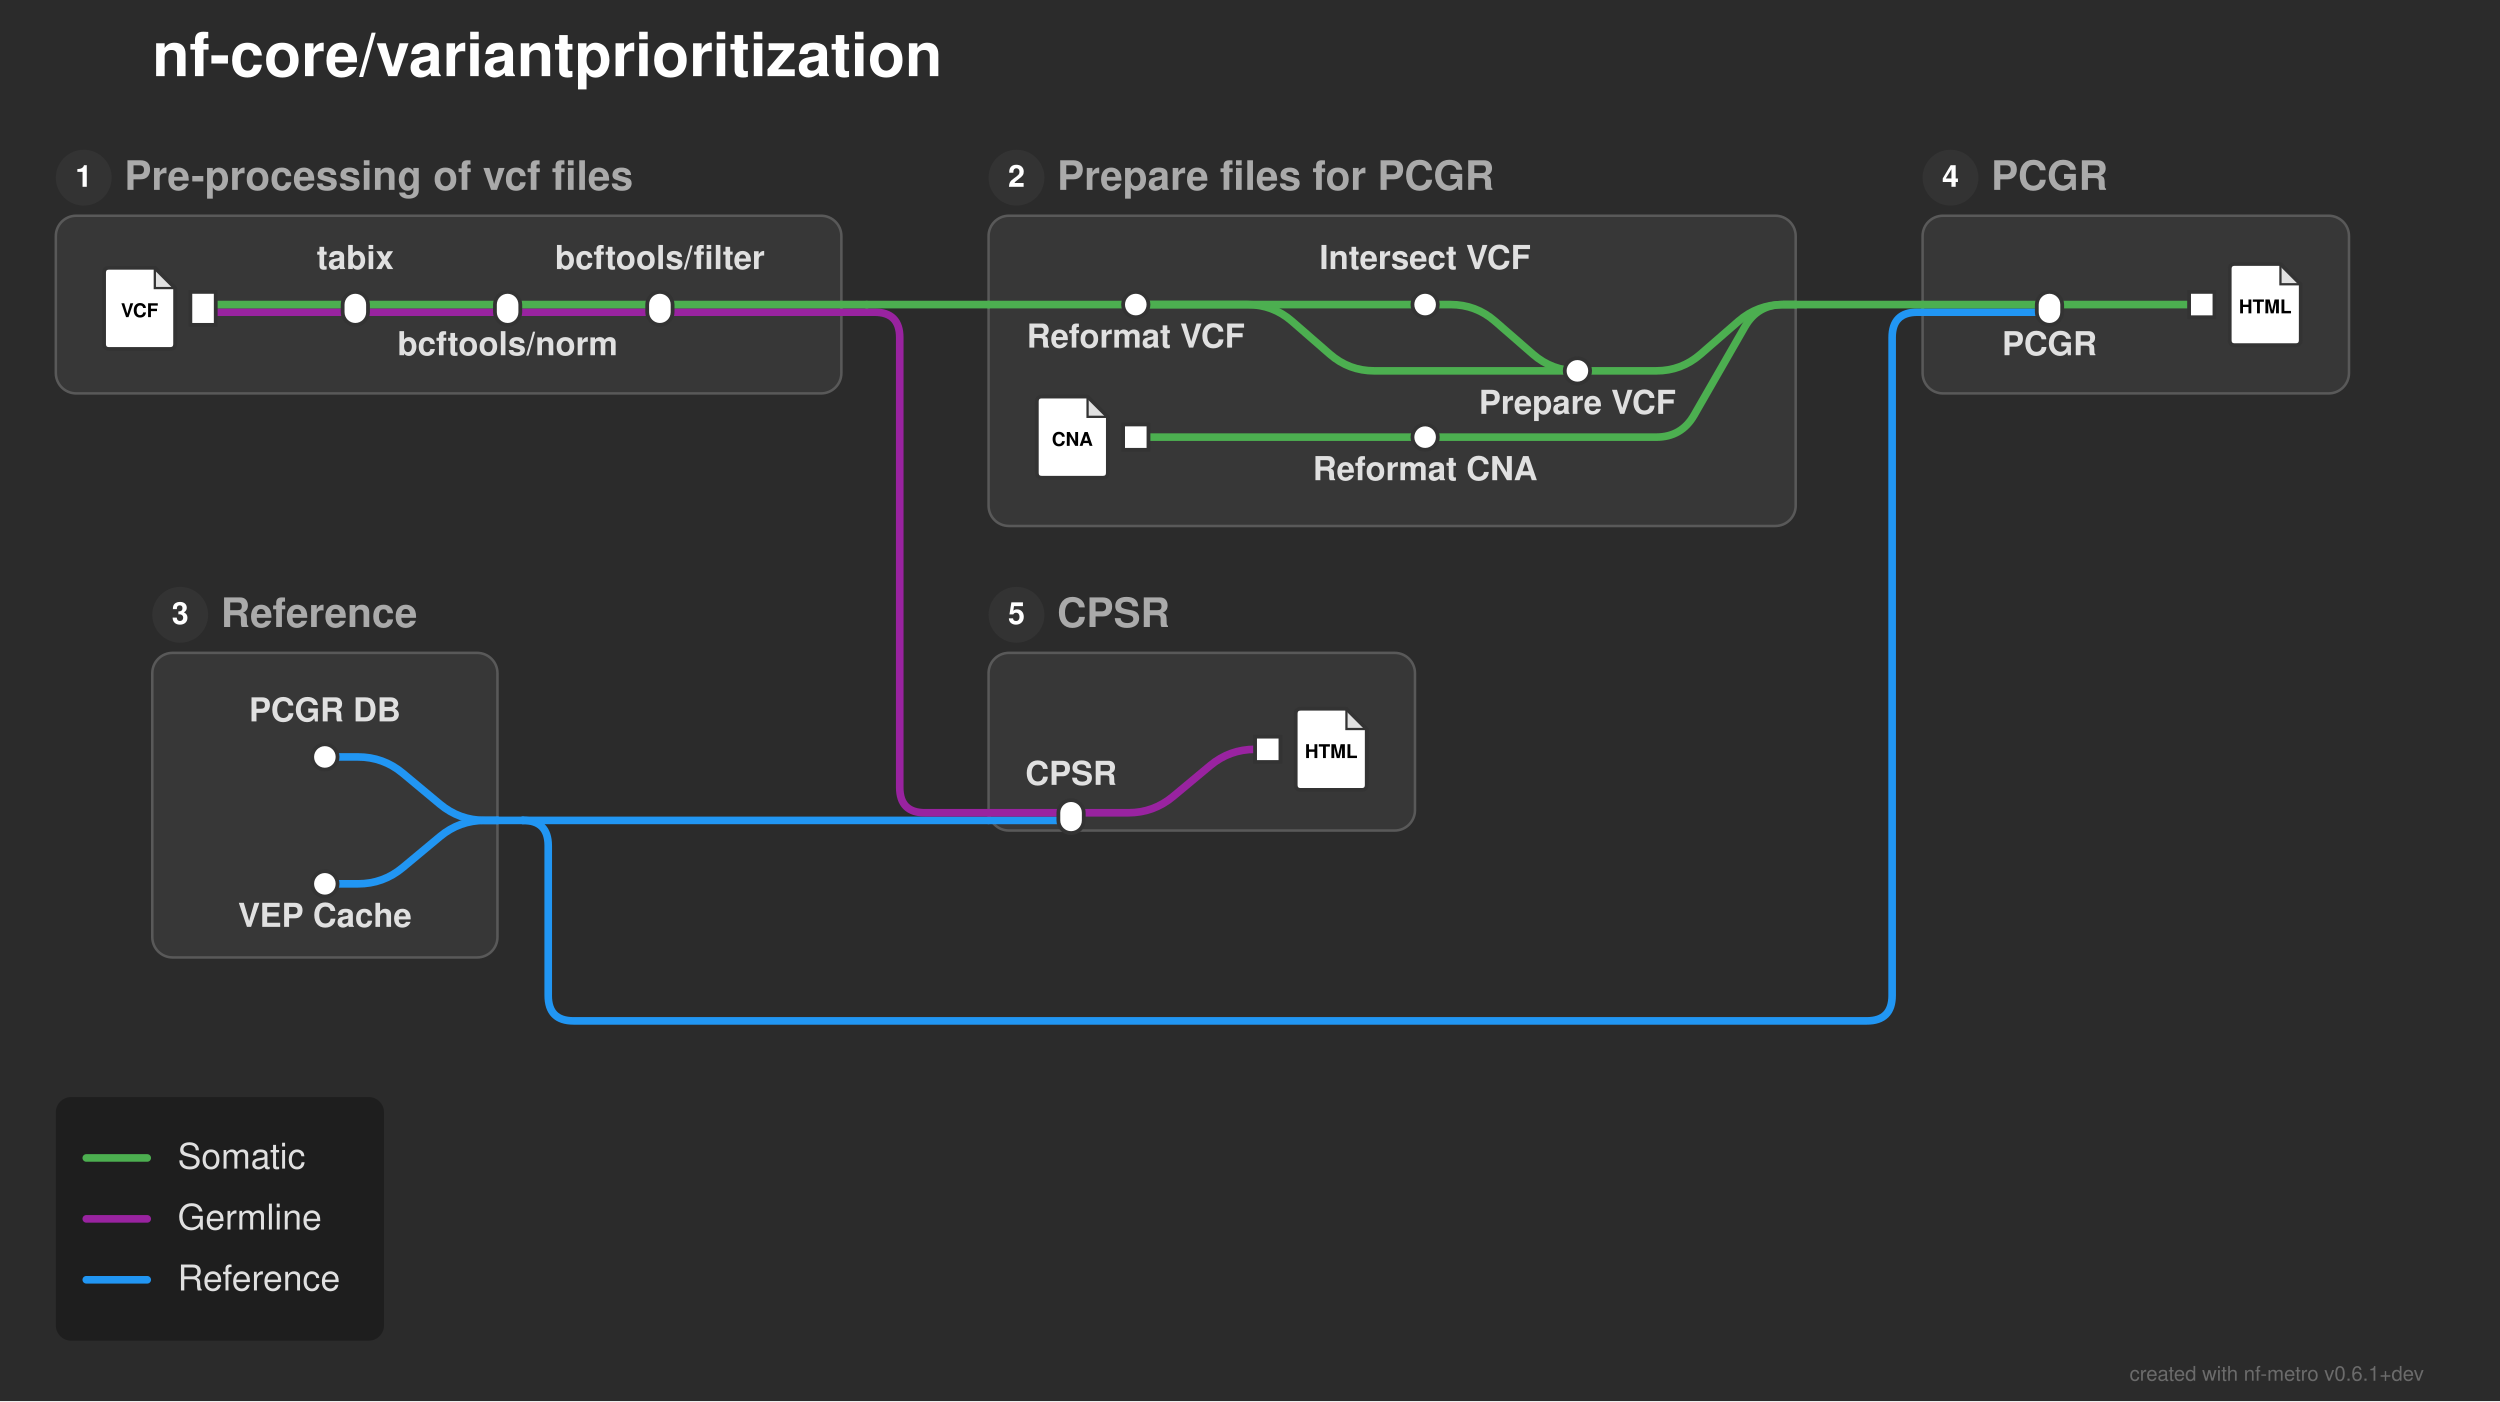
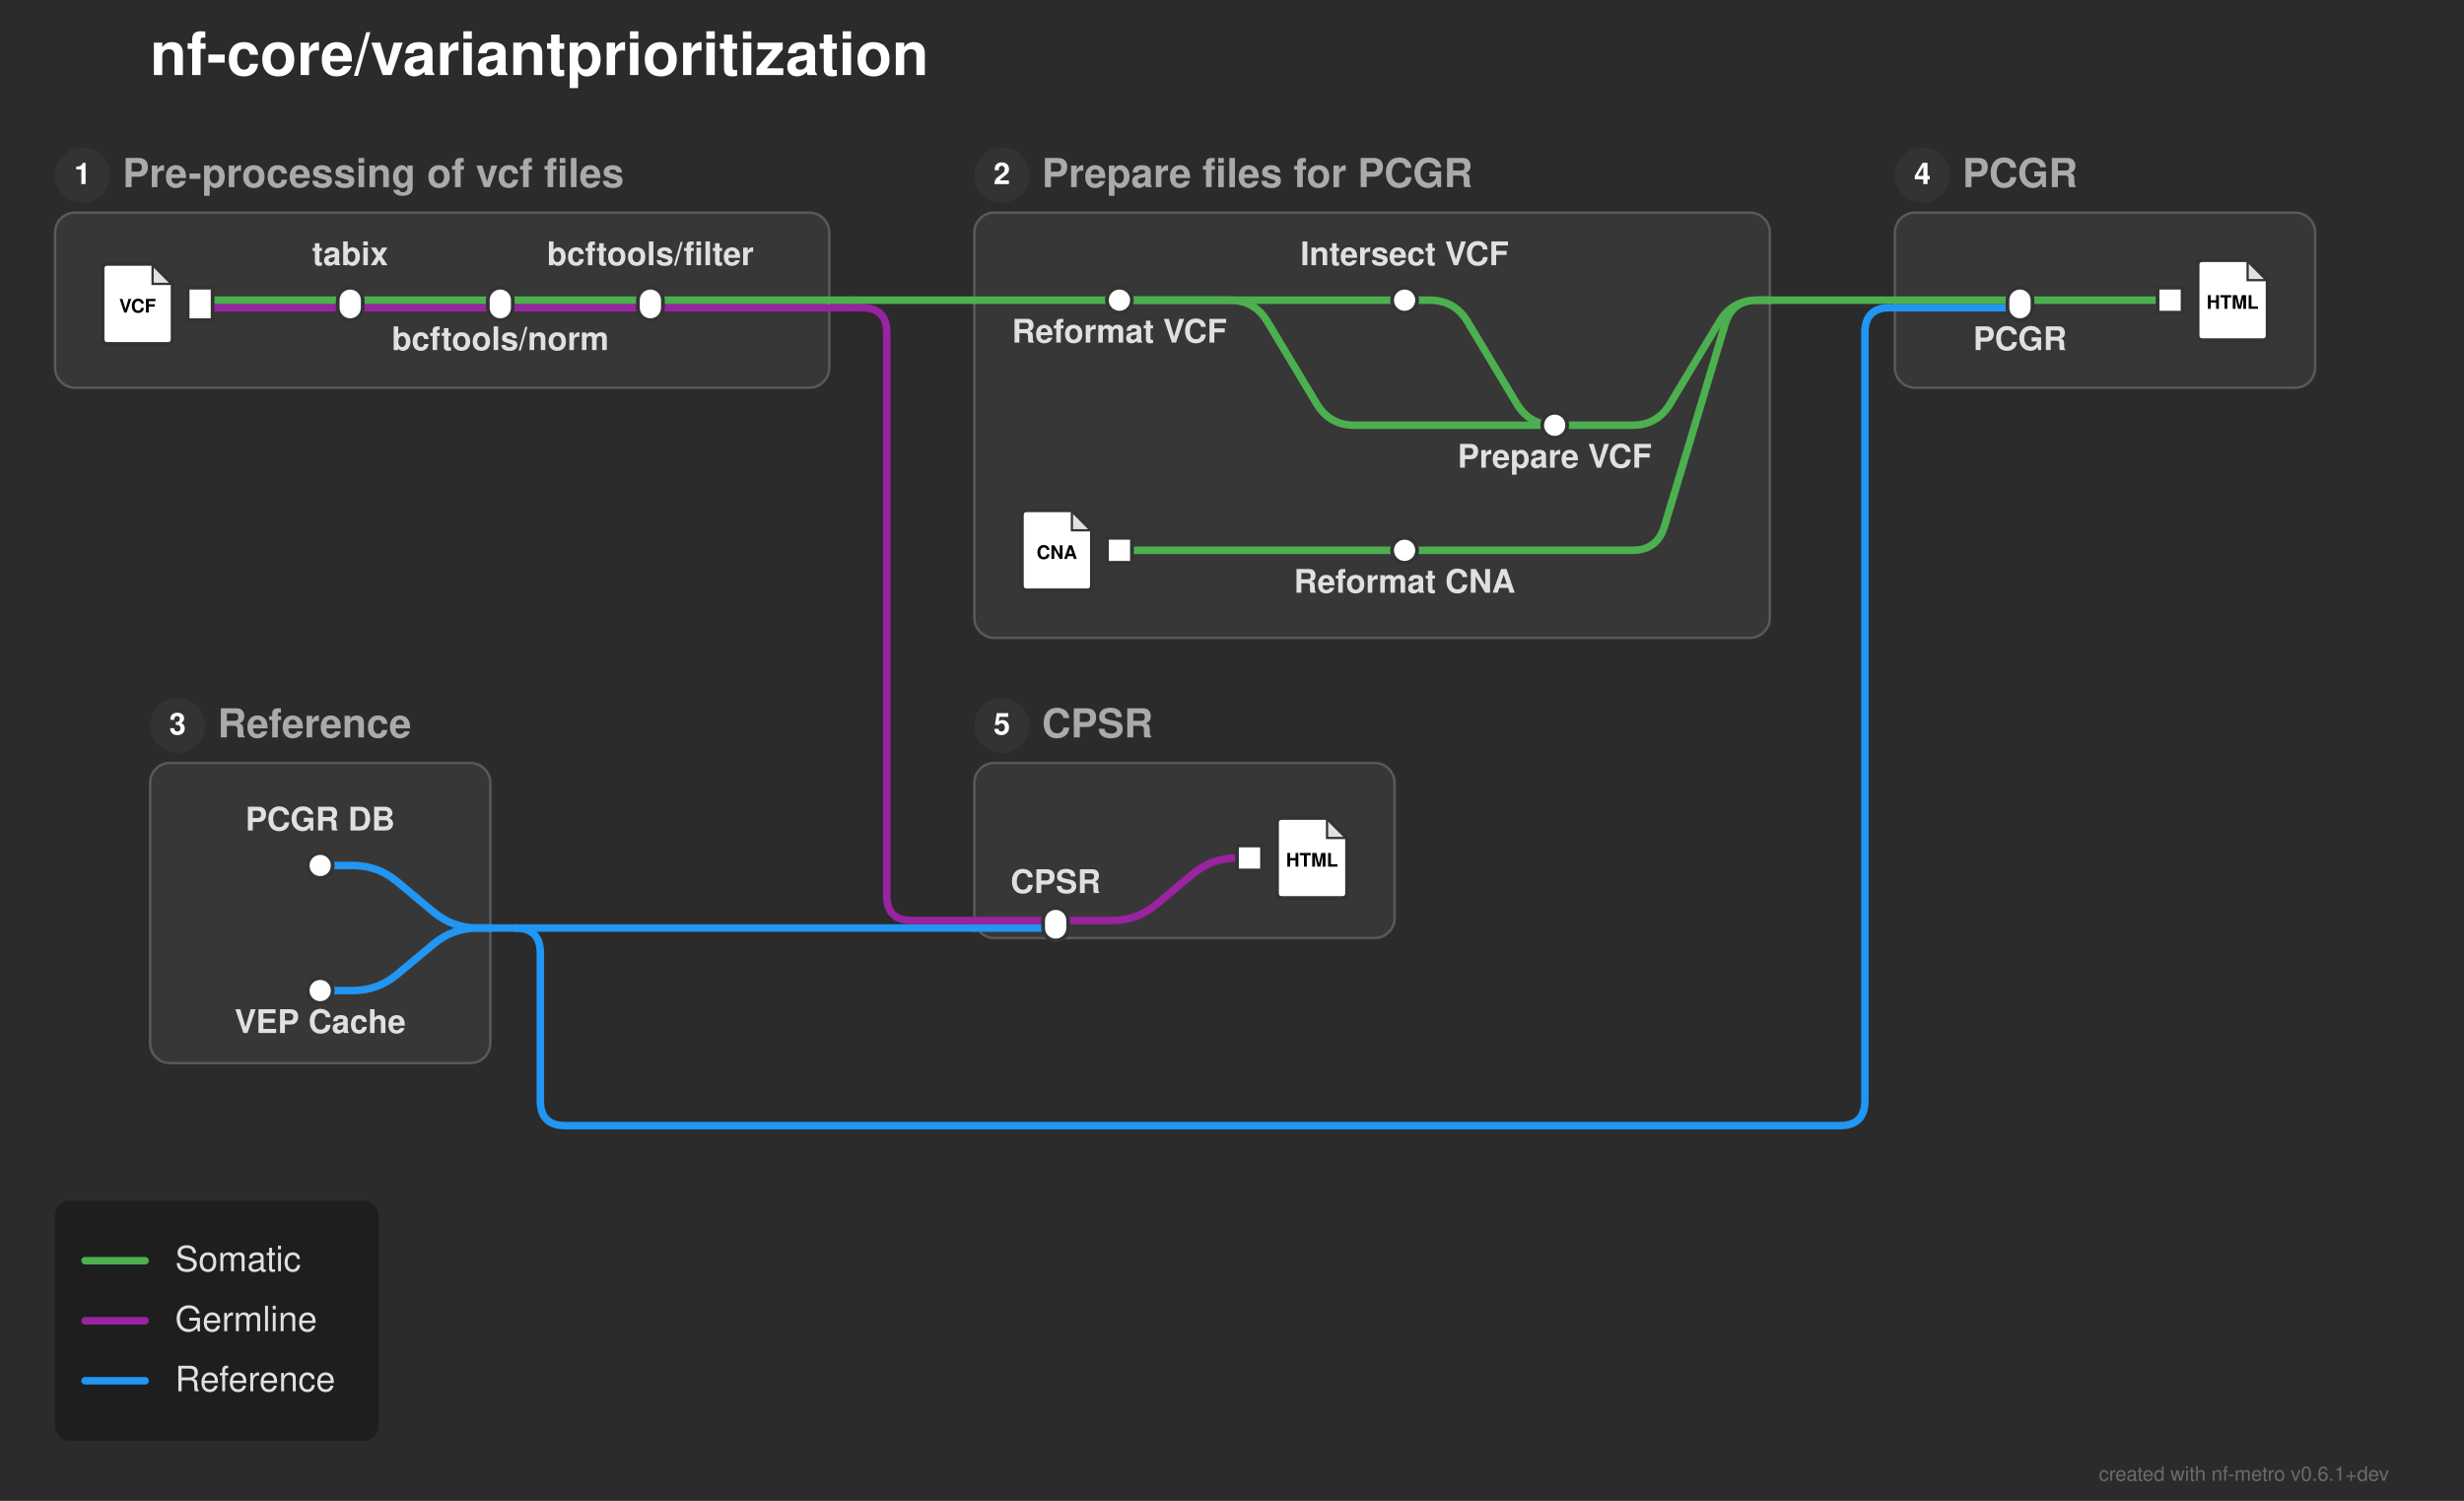
- <svg xmlns="http://www.w3.org/2000/svg" width="985" height="552" viewBox="0 0 985 552">
+ <svg xmlns="http://www.w3.org/2000/svg" width="985" height="600" viewBox="0 0 985 600">
  <defs>
</defs>
-   <rect x="0" y="0" width="985" height="552" fill="#2b2b2b" />
+   <rect x="0" y="0" width="985" height="600" fill="#2b2b2b" />
  <text x="60.0" y="30.0" font-size="24.0" fill="#ffffff" font-family="'Helvetica Neue', Helvetica, Arial, sans-serif" font-weight="bold" class="nf-metro-title">nf-core/variantprioritization</text>
  <rect x="22.0" y="85.0" width="309.5" height="70.0" rx="8" ry="8" fill="#373737" stroke="#595959" stroke-width="1.0" />
  <circle cx="33.0" cy="70.0" r="11" fill="#333333" class="nf-metro-section-num-circle" />
  <text x="33.0" y="70.0" font-size="12" fill="#ffffff" font-family="'Helvetica Neue', Helvetica, Arial, sans-serif" font-weight="bold" text-anchor="middle" dy="0.3em">1</text>
  <text x="49.0" y="70.0" font-size="16.0" fill="#aaaaaa" font-family="'Helvetica Neue', Helvetica, Arial, sans-serif" font-weight="bold" dy="0.3em" class="nf-metro-section-label">Pre-processing of vcf files</text>
-   <rect x="389.5" y="85.0" width="318.0" height="122.233" rx="8" ry="8" fill="#373737" stroke="#595959" stroke-width="1.0" />
+   <rect x="389.5" y="85.0" width="318.0" height="170.0" rx="8" ry="8" fill="#373737" stroke="#595959" stroke-width="1.0" />
  <circle cx="400.5" cy="70.0" r="11" fill="#333333" class="nf-metro-section-num-circle" />
  <text x="400.5" y="70.0" font-size="12" fill="#ffffff" font-family="'Helvetica Neue', Helvetica, Arial, sans-serif" font-weight="bold" text-anchor="middle" dy="0.3em">2</text>
  <text x="416.5" y="70.0" font-size="16.0" fill="#aaaaaa" font-family="'Helvetica Neue', Helvetica, Arial, sans-serif" font-weight="bold" dy="0.3em" class="nf-metro-section-label">Prepare files for PCGR</text>
-   <rect x="60.0" y="257.233" width="136.0" height="120.0" rx="8" ry="8" fill="#373737" stroke="#595959" stroke-width="1.0" />
-   <circle cx="71.0" cy="242.233" r="11" fill="#333333" class="nf-metro-section-num-circle" />
-   <text x="71.0" y="242.233" font-size="12" fill="#ffffff" font-family="'Helvetica Neue', Helvetica, Arial, sans-serif" font-weight="bold" text-anchor="middle" dy="0.3em">3</text>
-   <text x="87.0" y="242.233" font-size="16.0" fill="#aaaaaa" font-family="'Helvetica Neue', Helvetica, Arial, sans-serif" font-weight="bold" dy="0.3em" class="nf-metro-section-label">Reference</text>
+   <rect x="60.0" y="305.0" width="136.0" height="120.0" rx="8" ry="8" fill="#373737" stroke="#595959" stroke-width="1.0" />
+   <circle cx="71.0" cy="290.0" r="11" fill="#333333" class="nf-metro-section-num-circle" />
+   <text x="71.0" y="290.0" font-size="12" fill="#ffffff" font-family="'Helvetica Neue', Helvetica, Arial, sans-serif" font-weight="bold" text-anchor="middle" dy="0.3em">3</text>
+   <text x="87.0" y="290.0" font-size="16.0" fill="#aaaaaa" font-family="'Helvetica Neue', Helvetica, Arial, sans-serif" font-weight="bold" dy="0.3em" class="nf-metro-section-label">Reference</text>
  <rect x="757.5" y="85.0" width="168.0" height="70.0" rx="8" ry="8" fill="#373737" stroke="#595959" stroke-width="1.0" />
  <circle cx="768.5" cy="70.0" r="11" fill="#333333" class="nf-metro-section-num-circle" />
  <text x="768.5" y="70.0" font-size="12" fill="#ffffff" font-family="'Helvetica Neue', Helvetica, Arial, sans-serif" font-weight="bold" text-anchor="middle" dy="0.3em">4</text>
  <text x="784.5" y="70.0" font-size="16.0" fill="#aaaaaa" font-family="'Helvetica Neue', Helvetica, Arial, sans-serif" font-weight="bold" dy="0.3em" class="nf-metro-section-label">PCGR</text>
-   <rect x="389.5" y="257.233" width="168.0" height="70.0" rx="8" ry="8" fill="#373737" stroke="#595959" stroke-width="1.0" />
-   <circle cx="400.5" cy="242.233" r="11" fill="#333333" class="nf-metro-section-num-circle" />
-   <text x="400.5" y="242.233" font-size="12" fill="#ffffff" font-family="'Helvetica Neue', Helvetica, Arial, sans-serif" font-weight="bold" text-anchor="middle" dy="0.3em">5</text>
-   <text x="416.5" y="242.233" font-size="16.0" fill="#aaaaaa" font-family="'Helvetica Neue', Helvetica, Arial, sans-serif" font-weight="bold" dy="0.3em" class="nf-metro-section-label">CPSR</text>
-   <path d="M128.0,348.233 L141.0,348.233 Q151.0,348.233,158.682,341.831 L173.318,329.635 Q181.0,323.233,191.0,323.233 L196.0,323.233" stroke="#2196F3" stroke-width="3.0" fill="none" stroke-linecap="round" stroke-linejoin="round" />
-   <path d="M389.5,323.233 L422.0,323.233" stroke="#2196F3" stroke-width="3.0" stroke-linecap="round" />
-   <path d="M196.0,323.233 L206.0,323.233" stroke="#2196F3" stroke-width="3.0" stroke-linecap="round" />
-   <path d="M206.0,323.233 L389.5,323.233" stroke="#2196F3" stroke-width="3.0" stroke-linecap="round" />
-   <path d="M206.0,323.233 L206.0,323.233 Q216.0,323.233,216.0,333.233 L216.0,392.233 Q216.0,402.233,226.0,402.233 L735.5,402.233 Q745.5,402.233,745.5,392.233 L745.5,133.0 Q745.5,123.0,755.5,123.0 L757.5,123.0" stroke="#2196F3" stroke-width="3.0" fill="none" stroke-linecap="round" stroke-linejoin="round" />
-   <path d="M422.0,320.233 L444.5,320.233 Q454.5,320.233,462.182,313.831 L476.818,301.635 Q484.5,295.233,494.5,295.233 L499.5,295.233" stroke="#9923A0" stroke-width="3.0" fill="none" stroke-linecap="round" stroke-linejoin="round" />
-   <path d="M389.5,320.233 L422.0,320.233" stroke="#9923A0" stroke-width="3.0" stroke-linecap="round" />
-   <path d="M128.0,298.233 L141.0,298.233 Q151.0,298.233,158.682,304.635 L173.318,316.831 Q181.0,323.233,191.0,323.233 L196.0,323.233" stroke="#2196F3" stroke-width="3.0" fill="none" stroke-linecap="round" stroke-linejoin="round" />
-   <path d="M447.5,172.233 L561.5,172.233" stroke="#4CAF50" stroke-width="3.0" stroke-linecap="round" />
-   <path d="M561.5,172.233 L652.5,172.233 Q662.5,172.233,667.48,163.562 L687.52,128.672 Q692.5,120.0,702.5,120.0 L707.5,120.0" stroke="#4CAF50" stroke-width="3.0" fill="none" stroke-linecap="round" stroke-linejoin="round" />
-   <path d="M621.5,146.117 L652.5,146.117 Q662.5,146.117,670.042,139.55 L684.958,126.566 Q692.5,120.0,702.5,120.0 L707.5,120.0" stroke="#4CAF50" stroke-width="3.0" fill="none" stroke-linecap="round" stroke-linejoin="round" />
+   <rect x="389.5" y="305.0" width="168.0" height="70.0" rx="8" ry="8" fill="#373737" stroke="#595959" stroke-width="1.0" />
+   <circle cx="400.5" cy="290.0" r="11" fill="#333333" class="nf-metro-section-num-circle" />
+   <text x="400.5" y="290.0" font-size="12" fill="#ffffff" font-family="'Helvetica Neue', Helvetica, Arial, sans-serif" font-weight="bold" text-anchor="middle" dy="0.3em">5</text>
+   <text x="416.5" y="290.0" font-size="16.0" fill="#aaaaaa" font-family="'Helvetica Neue', Helvetica, Arial, sans-serif" font-weight="bold" dy="0.3em" class="nf-metro-section-label">CPSR</text>
+   <path d="M128.0,396.0 L141.0,396.0 Q151.0,396.0,158.682,389.598 L173.318,377.402 Q181.0,371.0,191.0,371.0 L196.0,371.0" stroke="#2196F3" stroke-width="3.0" fill="none" stroke-linecap="round" stroke-linejoin="round" />
+   <path d="M389.5,371.0 L422.0,371.0" stroke="#2196F3" stroke-width="3.0" stroke-linecap="round" />
+   <path d="M196.0,371.0 L206.0,371.0" stroke="#2196F3" stroke-width="3.0" stroke-linecap="round" />
+   <path d="M206.0,371.0 L389.5,371.0" stroke="#2196F3" stroke-width="3.0" stroke-linecap="round" />
+   <path d="M206.0,371.0 L206.0,371.0 Q216.0,371.0,216.0,381.0 L216.0,440.0 Q216.0,450.0,226.0,450.0 L735.5,450.0 Q745.5,450.0,745.5,440.0 L745.5,133.0 Q745.5,123.0,755.5,123.0 L757.5,123.0" stroke="#2196F3" stroke-width="3.0" fill="none" stroke-linecap="round" stroke-linejoin="round" />
+   <path d="M422.0,368.0 L444.5,368.0 Q454.5,368.0,462.182,361.598 L476.818,349.402 Q484.5,343.0,494.5,343.0 L499.5,343.0" stroke="#9923A0" stroke-width="3.0" fill="none" stroke-linecap="round" stroke-linejoin="round" />
+   <path d="M389.5,368.0 L422.0,368.0" stroke="#9923A0" stroke-width="3.0" stroke-linecap="round" />
+   <path d="M128.0,346.0 L141.0,346.0 Q151.0,346.0,158.682,352.402 L173.318,364.598 Q181.0,371.0,191.0,371.0 L196.0,371.0" stroke="#2196F3" stroke-width="3.0" fill="none" stroke-linecap="round" stroke-linejoin="round" />
+   <path d="M447.5,220.0 L561.5,220.0" stroke="#4CAF50" stroke-width="3.0" stroke-linecap="round" />
+   <path d="M561.5,220.0 L652.5,220.0 Q662.5,220.0,665.373,210.422 L689.627,129.578 Q692.5,120.0,702.5,120.0 L707.5,120.0" stroke="#4CAF50" stroke-width="3.0" fill="none" stroke-linecap="round" stroke-linejoin="round" />
+   <path d="M621.5,170.0 L652.5,170.0 Q662.5,170.0,667.645,161.425 L687.355,128.575 Q692.5,120.0,702.5,120.0 L707.5,120.0" stroke="#4CAF50" stroke-width="3.0" fill="none" stroke-linecap="round" stroke-linejoin="round" />
  <path d="M80.0,123.0 L140.0,123.0" stroke="#9923A0" stroke-width="3.0" stroke-linecap="round" />
  <path d="M140.0,123.0 L200.0,123.0" stroke="#9923A0" stroke-width="3.0" stroke-linecap="round" />
  <path d="M200.0,123.0 L260.0,123.0" stroke="#9923A0" stroke-width="3.0" stroke-linecap="round" />
  <path d="M260.0,123.0 L331.5,123.0" stroke="#9923A0" stroke-width="3.0" stroke-linecap="round" />
  <path d="M757.5,123.0 L807.5,123.0" stroke="#2196F3" stroke-width="3.0" stroke-linecap="round" />
  <path d="M331.5,123.0 L341.5,123.0" stroke="#9923A0" stroke-width="3.0" stroke-linecap="round" />
-   <path d="M341.5,123.0 L344.5,123.0 Q354.5,123.0,354.5,133.0 L354.5,310.233 Q354.5,320.233,364.5,320.233 L389.5,320.233" stroke="#9923A0" stroke-width="3.0" fill="none" stroke-linecap="round" stroke-linejoin="round" />
+   <path d="M341.5,123.0 L344.5,123.0 Q354.5,123.0,354.5,133.0 L354.5,358.0 Q354.5,368.0,364.5,368.0 L389.5,368.0" stroke="#9923A0" stroke-width="3.0" fill="none" stroke-linecap="round" stroke-linejoin="round" />
  <path d="M80.0,120.0 L140.0,120.0" stroke="#4CAF50" stroke-width="3.0" stroke-linecap="round" />
  <path d="M140.0,120.0 L200.0,120.0" stroke="#4CAF50" stroke-width="3.0" stroke-linecap="round" />
  <path d="M200.0,120.0 L260.0,120.0" stroke="#4CAF50" stroke-width="3.0" stroke-linecap="round" />
  <path d="M447.5,120.0 L561.5,120.0" stroke="#4CAF50" stroke-width="3.0" stroke-linecap="round" />
-   <path d="M447.5,120.0 L491.5,120.0 Q501.5,120.0,509.042,126.566 L523.958,139.55 Q531.5,146.117,541.5,146.117 L621.5,146.117" stroke="#4CAF50" stroke-width="3.0" fill="none" stroke-linecap="round" stroke-linejoin="round" />
-   <path d="M561.5,120.0 L571.5,120.0 Q581.5,120.0,589.042,126.566 L603.958,139.55 Q611.5,146.117,621.5,146.117 L621.5,146.117" stroke="#4CAF50" stroke-width="3.0" fill="none" stroke-linecap="round" stroke-linejoin="round" />
+   <path d="M447.5,120.0 L491.5,120.0 Q501.5,120.0,506.645,128.575 L526.355,161.425 Q531.5,170.0,541.5,170.0 L621.5,170.0" stroke="#4CAF50" stroke-width="3.0" fill="none" stroke-linecap="round" stroke-linejoin="round" />
+   <path d="M561.5,120.0 L571.5,120.0 Q581.5,120.0,586.645,128.575 L606.355,161.425 Q611.5,170.0,621.5,170.0 L621.5,170.0" stroke="#4CAF50" stroke-width="3.0" fill="none" stroke-linecap="round" stroke-linejoin="round" />
  <path d="M807.5,120.0 L867.5,120.0" stroke="#4CAF50" stroke-width="3.0" stroke-linecap="round" />
  <path d="M260.0,120.0 L331.5,120.0" stroke="#4CAF50" stroke-width="3.0" stroke-linecap="round" />
  <path d="M389.5,120.0 L447.5,120.0" stroke="#4CAF50" stroke-width="3.0" stroke-linecap="round" />
  <path d="M757.5,120.0 L807.5,120.0" stroke="#4CAF50" stroke-width="3.0" stroke-linecap="round" />
  <path d="M331.5,120.0 L341.5,120.0" stroke="#4CAF50" stroke-width="3.0" stroke-linecap="round" />
  <path d="M341.5,120.0 L389.5,120.0" stroke="#4CAF50" stroke-width="3.0" stroke-linecap="round" />
  <path d="M707.5,120.0 L757.5,120.0" stroke="#4CAF50" stroke-width="3.0" stroke-linecap="round" />
  <rect x="75.0" y="115.0" width="10.0" height="13.0" fill="#ffffff" stroke="#333333" stroke-width="1.5" />
  <path d="M43.0,105.5 L61.0,105.5 L69.0,113.5 L69.0,135.5 Q69.0,137.5,67.0,137.5 L43.0,137.5 Q41.0,137.5,41.0,135.5 L41.0,107.5 Q41.0,105.5,43.0,105.5 Z" fill="#ffffff" stroke="#333333" stroke-width="1.5" stroke-linejoin="round" />
  <path d="M61.0,105.5 L61.0,113.5 L69.0,113.5 Z" fill="#333333" opacity="0.15" stroke="none" />
  <path d="M61.0,105.5 L61.0,113.5 L69.0,113.5" fill="none" stroke="#333333" stroke-width="0.9" />
  <text x="55.0" y="122.7" font-size="7.5" fill="#000000" font-family="'Helvetica Neue', Helvetica, Arial, sans-serif" font-weight="bold" text-anchor="middle" dy="0.3em">VCF</text>
  <rect x="135.0" y="115.0" width="10.0" height="13.0" rx="5.0" ry="5.0" fill="#ffffff" stroke="#333333" stroke-width="1.5" />
  <rect x="195.0" y="115.0" width="10.0" height="13.0" rx="5.0" ry="5.0" fill="#ffffff" stroke="#333333" stroke-width="1.5" />
  <rect x="255.0" y="115.0" width="10.0" height="13.0" rx="5.0" ry="5.0" fill="#ffffff" stroke="#333333" stroke-width="1.5" />
  <rect x="442.5" y="115.0" width="10.0" height="10.0" rx="5.0" ry="5.0" fill="#ffffff" stroke="#333333" stroke-width="1.5" />
  <rect x="556.5" y="115.0" width="10.0" height="10.0" rx="5.0" ry="5.0" fill="#ffffff" stroke="#333333" stroke-width="1.5" />
-   <rect x="616.5" y="141.117" width="10.0" height="10.0" rx="5.0" ry="5.0" fill="#ffffff" stroke="#333333" stroke-width="1.5" />
-   <rect x="442.5" y="167.233" width="10.0" height="10.0" fill="#ffffff" stroke="#333333" stroke-width="1.5" />
-   <path d="M410.5,156.233 L428.5,156.233 L436.5,164.233 L436.5,186.233 Q436.5,188.233,434.5,188.233 L410.5,188.233 Q408.5,188.233,408.5,186.233 L408.5,158.233 Q408.5,156.233,410.5,156.233 Z" fill="#ffffff" stroke="#333333" stroke-width="1.5" stroke-linejoin="round" />
-   <path d="M428.5,156.233 L428.5,164.233 L436.5,164.233 Z" fill="#333333" opacity="0.15" stroke="none" />
-   <path d="M428.5,156.233 L428.5,164.233 L436.5,164.233" fill="none" stroke="#333333" stroke-width="0.9" />
-   <text x="422.5" y="173.433" font-size="7.5" fill="#000000" font-family="'Helvetica Neue', Helvetica, Arial, sans-serif" font-weight="bold" text-anchor="middle" dy="0.3em">CNA</text>
-   <rect x="556.5" y="167.233" width="10.0" height="10.0" rx="5.0" ry="5.0" fill="#ffffff" stroke="#333333" stroke-width="1.5" />
-   <rect x="123.0" y="293.233" width="10.0" height="10.0" rx="5.0" ry="5.0" fill="#ffffff" stroke="#333333" stroke-width="1.5" />
-   <rect x="123.0" y="343.233" width="10.0" height="10.0" rx="5.0" ry="5.0" fill="#ffffff" stroke="#333333" stroke-width="1.5" />
+   <rect x="616.5" y="165.0" width="10.0" height="10.0" rx="5.0" ry="5.0" fill="#ffffff" stroke="#333333" stroke-width="1.5" />
+   <rect x="442.5" y="215.0" width="10.0" height="10.0" fill="#ffffff" stroke="#333333" stroke-width="1.5" />
+   <path d="M410.5,204.0 L428.5,204.0 L436.5,212.0 L436.5,234.0 Q436.5,236.0,434.5,236.0 L410.5,236.0 Q408.5,236.0,408.5,234.0 L408.5,206.0 Q408.5,204.0,410.5,204.0 Z" fill="#ffffff" stroke="#333333" stroke-width="1.5" stroke-linejoin="round" />
+   <path d="M428.5,204.0 L428.5,212.0 L436.5,212.0 Z" fill="#333333" opacity="0.15" stroke="none" />
+   <path d="M428.5,204.0 L428.5,212.0 L436.5,212.0" fill="none" stroke="#333333" stroke-width="0.9" />
+   <text x="422.5" y="221.2" font-size="7.5" fill="#000000" font-family="'Helvetica Neue', Helvetica, Arial, sans-serif" font-weight="bold" text-anchor="middle" dy="0.3em">CNA</text>
+   <rect x="556.5" y="215.0" width="10.0" height="10.0" rx="5.0" ry="5.0" fill="#ffffff" stroke="#333333" stroke-width="1.5" />
+   <rect x="123.0" y="341.0" width="10.0" height="10.0" rx="5.0" ry="5.0" fill="#ffffff" stroke="#333333" stroke-width="1.5" />
+   <rect x="123.0" y="391.0" width="10.0" height="10.0" rx="5.0" ry="5.0" fill="#ffffff" stroke="#333333" stroke-width="1.5" />
  <rect x="802.5" y="115.0" width="10.0" height="13.0" rx="5.0" ry="5.0" fill="#ffffff" stroke="#333333" stroke-width="1.5" />
  <rect x="862.5" y="115.0" width="10.0" height="10.0" fill="#ffffff" stroke="#333333" stroke-width="1.5" />
  <path d="M880.5,104.0 L898.5,104.0 L906.5,112.0 L906.5,134.0 Q906.5,136.0,904.5,136.0 L880.5,136.0 Q878.5,136.0,878.5,134.0 L878.5,106.0 Q878.5,104.0,880.5,104.0 Z" fill="#ffffff" stroke="#333333" stroke-width="1.5" stroke-linejoin="round" />
  <path d="M898.5,104.0 L898.5,112.0 L906.5,112.0 Z" fill="#333333" opacity="0.15" stroke="none" />
  <path d="M898.5,104.0 L898.5,112.0 L906.5,112.0" fill="none" stroke="#333333" stroke-width="0.9" />
  <text x="892.5" y="121.2" font-size="7.5" fill="#000000" font-family="'Helvetica Neue', Helvetica, Arial, sans-serif" font-weight="bold" text-anchor="middle" dy="0.3em">HTML</text>
-   <rect x="417.0" y="315.233" width="10.0" height="13.0" rx="5.0" ry="5.0" fill="#ffffff" stroke="#333333" stroke-width="1.5" />
-   <rect x="494.5" y="290.233" width="10.0" height="10.0" fill="#ffffff" stroke="#333333" stroke-width="1.5" />
-   <path d="M512.5,279.233 L530.5,279.233 L538.5,287.233 L538.5,309.233 Q538.5,311.233,536.5,311.233 L512.5,311.233 Q510.5,311.233,510.5,309.233 L510.5,281.233 Q510.5,279.233,512.5,279.233 Z" fill="#ffffff" stroke="#333333" stroke-width="1.5" stroke-linejoin="round" />
-   <path d="M530.5,279.233 L530.5,287.233 L538.5,287.233 Z" fill="#333333" opacity="0.15" stroke="none" />
-   <path d="M530.5,279.233 L530.5,287.233 L538.5,287.233" fill="none" stroke="#333333" stroke-width="0.9" />
-   <text x="524.5" y="296.433" font-size="7.5" fill="#000000" font-family="'Helvetica Neue', Helvetica, Arial, sans-serif" font-weight="bold" text-anchor="middle" dy="0.3em">HTML</text>
+   <rect x="417.0" y="363.0" width="10.0" height="13.0" rx="5.0" ry="5.0" fill="#ffffff" stroke="#333333" stroke-width="1.5" />
+   <rect x="494.5" y="338.0" width="10.0" height="10.0" fill="#ffffff" stroke="#333333" stroke-width="1.5" />
+   <path d="M512.5,327.0 L530.5,327.0 L538.5,335.0 L538.5,357.0 Q538.5,359.0,536.5,359.0 L512.5,359.0 Q510.5,359.0,510.5,357.0 L510.5,329.0 Q510.5,327.0,512.5,327.0 Z" fill="#ffffff" stroke="#333333" stroke-width="1.5" stroke-linejoin="round" />
+   <path d="M530.5,327.0 L530.5,335.0 L538.5,335.0 Z" fill="#333333" opacity="0.15" stroke="none" />
+   <path d="M530.5,327.0 L530.5,335.0 L538.5,335.0" fill="none" stroke="#333333" stroke-width="0.9" />
+   <text x="524.5" y="344.2" font-size="7.5" fill="#000000" font-family="'Helvetica Neue', Helvetica, Arial, sans-serif" font-weight="bold" text-anchor="middle" dy="0.3em">HTML</text>
  <text x="447.5" y="131.0" font-size="13.0" fill="#e0e0e0" font-family="'Helvetica Neue', Helvetica, Arial, sans-serif" font-weight="bold" text-anchor="middle" dominant-baseline="hanging">Reformat VCF</text>
  <text x="807.5" y="134.0" font-size="13.0" fill="#e0e0e0" font-family="'Helvetica Neue', Helvetica, Arial, sans-serif" font-weight="bold" text-anchor="middle" dominant-baseline="hanging">PCGR</text>
-   <text x="422.0" y="309.233" font-size="13.0" fill="#e0e0e0" font-family="'Helvetica Neue', Helvetica, Arial, sans-serif" font-weight="bold" text-anchor="middle" dominant-baseline="auto">CPSR</text>
-   <text x="128.0" y="284.233" font-size="13.0" fill="#e0e0e0" font-family="'Helvetica Neue', Helvetica, Arial, sans-serif" font-weight="bold" text-anchor="middle" dominant-baseline="auto">PCGR DB</text>
-   <text x="128.0" y="359.233" font-size="13.0" fill="#e0e0e0" font-family="'Helvetica Neue', Helvetica, Arial, sans-serif" font-weight="bold" text-anchor="middle" dominant-baseline="hanging">VEP Cache</text>
+   <text x="422.0" y="357.0" font-size="13.0" fill="#e0e0e0" font-family="'Helvetica Neue', Helvetica, Arial, sans-serif" font-weight="bold" text-anchor="middle" dominant-baseline="auto">CPSR</text>
+   <text x="128.0" y="332.0" font-size="13.0" fill="#e0e0e0" font-family="'Helvetica Neue', Helvetica, Arial, sans-serif" font-weight="bold" text-anchor="middle" dominant-baseline="auto">PCGR DB</text>
+   <text x="128.0" y="407.0" font-size="13.0" fill="#e0e0e0" font-family="'Helvetica Neue', Helvetica, Arial, sans-serif" font-weight="bold" text-anchor="middle" dominant-baseline="hanging">VEP Cache</text>
  <text x="561.5" y="106.0" font-size="13.0" fill="#e0e0e0" font-family="'Helvetica Neue', Helvetica, Arial, sans-serif" font-weight="bold" text-anchor="middle" dominant-baseline="auto">Intersect VCF</text>
  <text x="140.0" y="106.0" font-size="13.0" fill="#e0e0e0" font-family="'Helvetica Neue', Helvetica, Arial, sans-serif" font-weight="bold" text-anchor="middle" dominant-baseline="auto">tabix</text>
-   <text x="561.5" y="183.233" font-size="13.0" fill="#e0e0e0" font-family="'Helvetica Neue', Helvetica, Arial, sans-serif" font-weight="bold" text-anchor="middle" dominant-baseline="hanging">Reformat CNA</text>
+   <text x="561.5" y="231.0" font-size="13.0" fill="#e0e0e0" font-family="'Helvetica Neue', Helvetica, Arial, sans-serif" font-weight="bold" text-anchor="middle" dominant-baseline="hanging">Reformat CNA</text>
  <text x="200.0" y="134.0" font-size="13.0" fill="#e0e0e0" font-family="'Helvetica Neue', Helvetica, Arial, sans-serif" font-weight="bold" text-anchor="middle" dominant-baseline="hanging">bcftools/norm</text>
-   <text x="621.5" y="157.117" font-size="13.0" fill="#e0e0e0" font-family="'Helvetica Neue', Helvetica, Arial, sans-serif" font-weight="bold" text-anchor="middle" dominant-baseline="hanging">Prepare VCF</text>
+   <text x="621.5" y="181.0" font-size="13.0" fill="#e0e0e0" font-family="'Helvetica Neue', Helvetica, Arial, sans-serif" font-weight="bold" text-anchor="middle" dominant-baseline="hanging">Prepare VCF</text>
  <text x="260.0" y="106.0" font-size="13.0" fill="#e0e0e0" font-family="'Helvetica Neue', Helvetica, Arial, sans-serif" font-weight="bold" text-anchor="middle" dominant-baseline="auto">bcftools/filter</text>
-   <rect x="22.0" y="432.233" width="129.3" height="96.0" rx="6" ry="6" fill="rgba(0, 0, 0, 0.3)" />
-   <path d="M34.0,456.233 L58.0,456.233" stroke="#4CAF50" stroke-width="3.0" stroke-linecap="round" />
-   <text x="70.0" y="456.233" font-size="14.0" fill="#e0e0e0" font-family="'Helvetica Neue', Helvetica, Arial, sans-serif" dy="0.3em">Somatic</text>
-   <path d="M34.0,480.233 L58.0,480.233" stroke="#9923A0" stroke-width="3.0" stroke-linecap="round" />
-   <text x="70.0" y="480.233" font-size="14.0" fill="#e0e0e0" font-family="'Helvetica Neue', Helvetica, Arial, sans-serif" dy="0.3em">Germline</text>
-   <path d="M34.0,504.233 L58.0,504.233" stroke="#2196F3" stroke-width="3.0" stroke-linecap="round" />
-   <text x="70.0" y="504.233" font-size="14.0" fill="#e0e0e0" font-family="'Helvetica Neue', Helvetica, Arial, sans-serif" dy="0.3em">Reference</text>
-   <text x="955.0" y="544.0" font-size="8" fill="rgba(150, 150, 150, 0.6)" font-family="'Helvetica Neue', Helvetica, Arial, sans-serif" text-anchor="end">created with nf-metro v0.6.1+dev</text>
+   <rect x="22.0" y="480.0" width="129.3" height="96.0" rx="6" ry="6" fill="rgba(0, 0, 0, 0.3)" />
+   <path d="M34.0,504.0 L58.0,504.0" stroke="#4CAF50" stroke-width="3.0" stroke-linecap="round" />
+   <text x="70.0" y="504.0" font-size="14.0" fill="#e0e0e0" font-family="'Helvetica Neue', Helvetica, Arial, sans-serif" dy="0.3em">Somatic</text>
+   <path d="M34.0,528.0 L58.0,528.0" stroke="#9923A0" stroke-width="3.0" stroke-linecap="round" />
+   <text x="70.0" y="528.0" font-size="14.0" fill="#e0e0e0" font-family="'Helvetica Neue', Helvetica, Arial, sans-serif" dy="0.3em">Germline</text>
+   <path d="M34.0,552.0 L58.0,552.0" stroke="#2196F3" stroke-width="3.0" stroke-linecap="round" />
+   <text x="70.0" y="552.0" font-size="14.0" fill="#e0e0e0" font-family="'Helvetica Neue', Helvetica, Arial, sans-serif" dy="0.3em">Reference</text>
+   <text x="955.0" y="592.0" font-size="8" fill="rgba(150, 150, 150, 0.6)" font-family="'Helvetica Neue', Helvetica, Arial, sans-serif" text-anchor="end">created with nf-metro v0.6.1+dev</text>
</svg>
